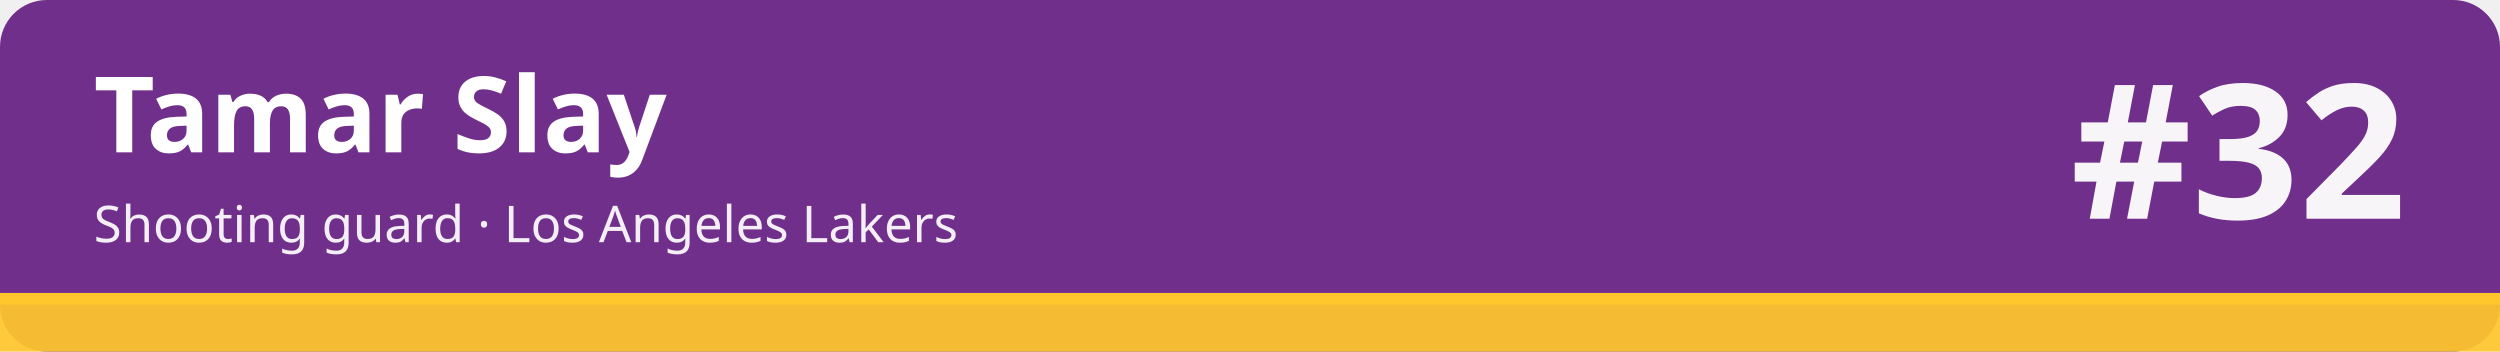
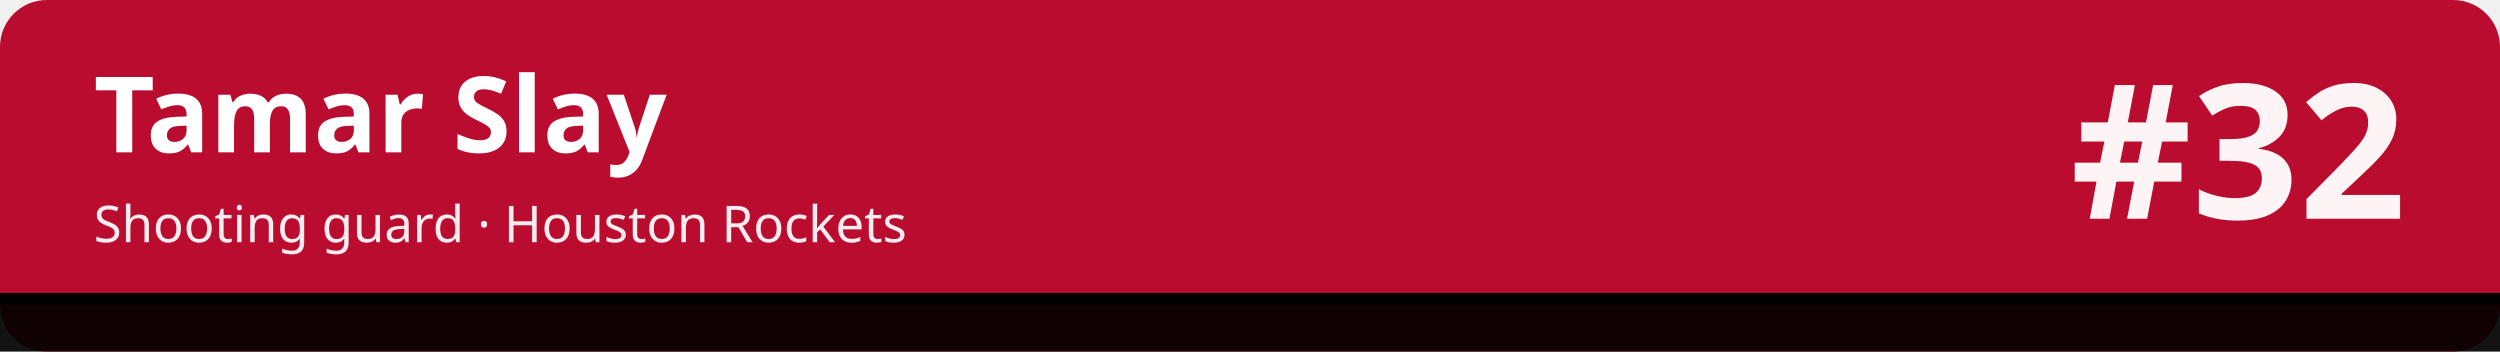
<svg xmlns="http://www.w3.org/2000/svg" width="1280" height="180" viewBox="0 0 1280 180" role="img" aria-labelledby="t d">
-   <rect width="1280" height="180" rx="24" fill="#702f8a" />
-   <rect x="0" y="150" width="1280" height="30" fill="#ffc72c" fill-opacity=".92" />
-   <rect x="0" y="150" width="1280" height="6" fill="#ffc72c" />
+   <rect width="1280" height="180" rx="24" fill="#ba0c2f" />
+   <rect x="0" y="150" width="1280" height="30" fill="#010101" fill-opacity=".92" />
+   <rect x="0" y="150" width="1280" height="6" fill="#010101" />
  <text x="48" y="78" font-family="sans-serif" font-size="54" font-weight="700" fill="#ffffff">Tamar Slay</text>
-   <text x="48" y="124" font-family="sans-serif" font-size="26" fill="#ffffff" fill-opacity=".92">Shooting guard · Los Angeles Lakers</text>
+   <text x="48" y="124" font-family="sans-serif" font-size="26" fill="#ffffff" fill-opacity=".92">Shooting guard · Houston Rockets</text>
  <text x="1232" y="112" font-family="sans-serif" font-size="96" font-weight="800" fill="#ffffff" fill-opacity=".95" text-anchor="end">#32</text>
</svg>
